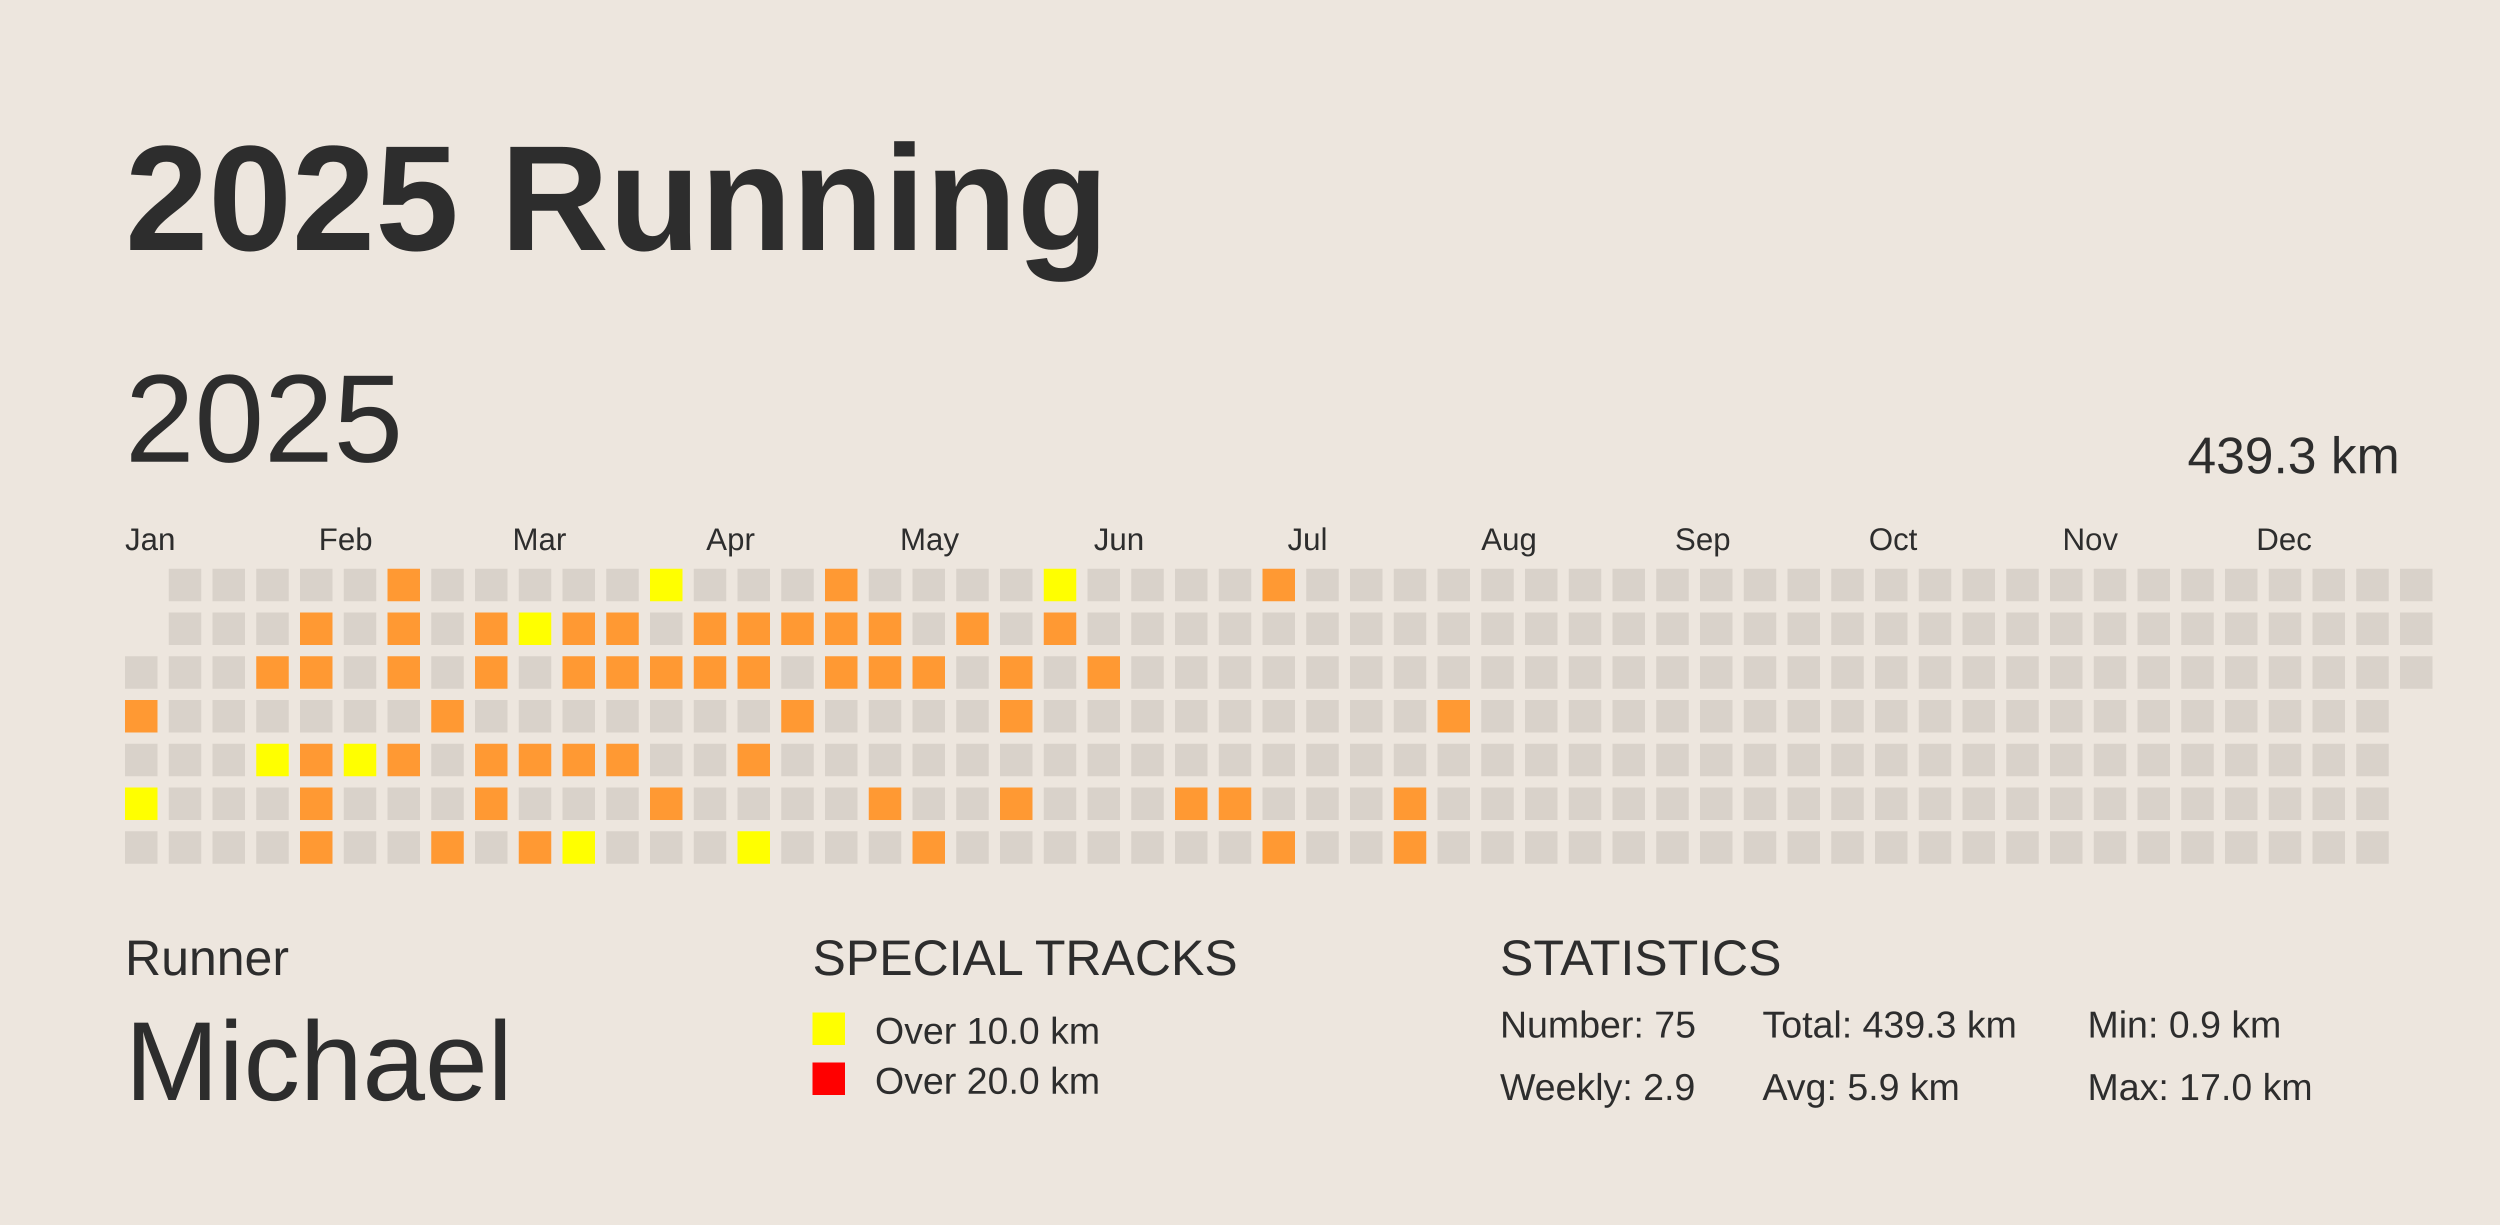
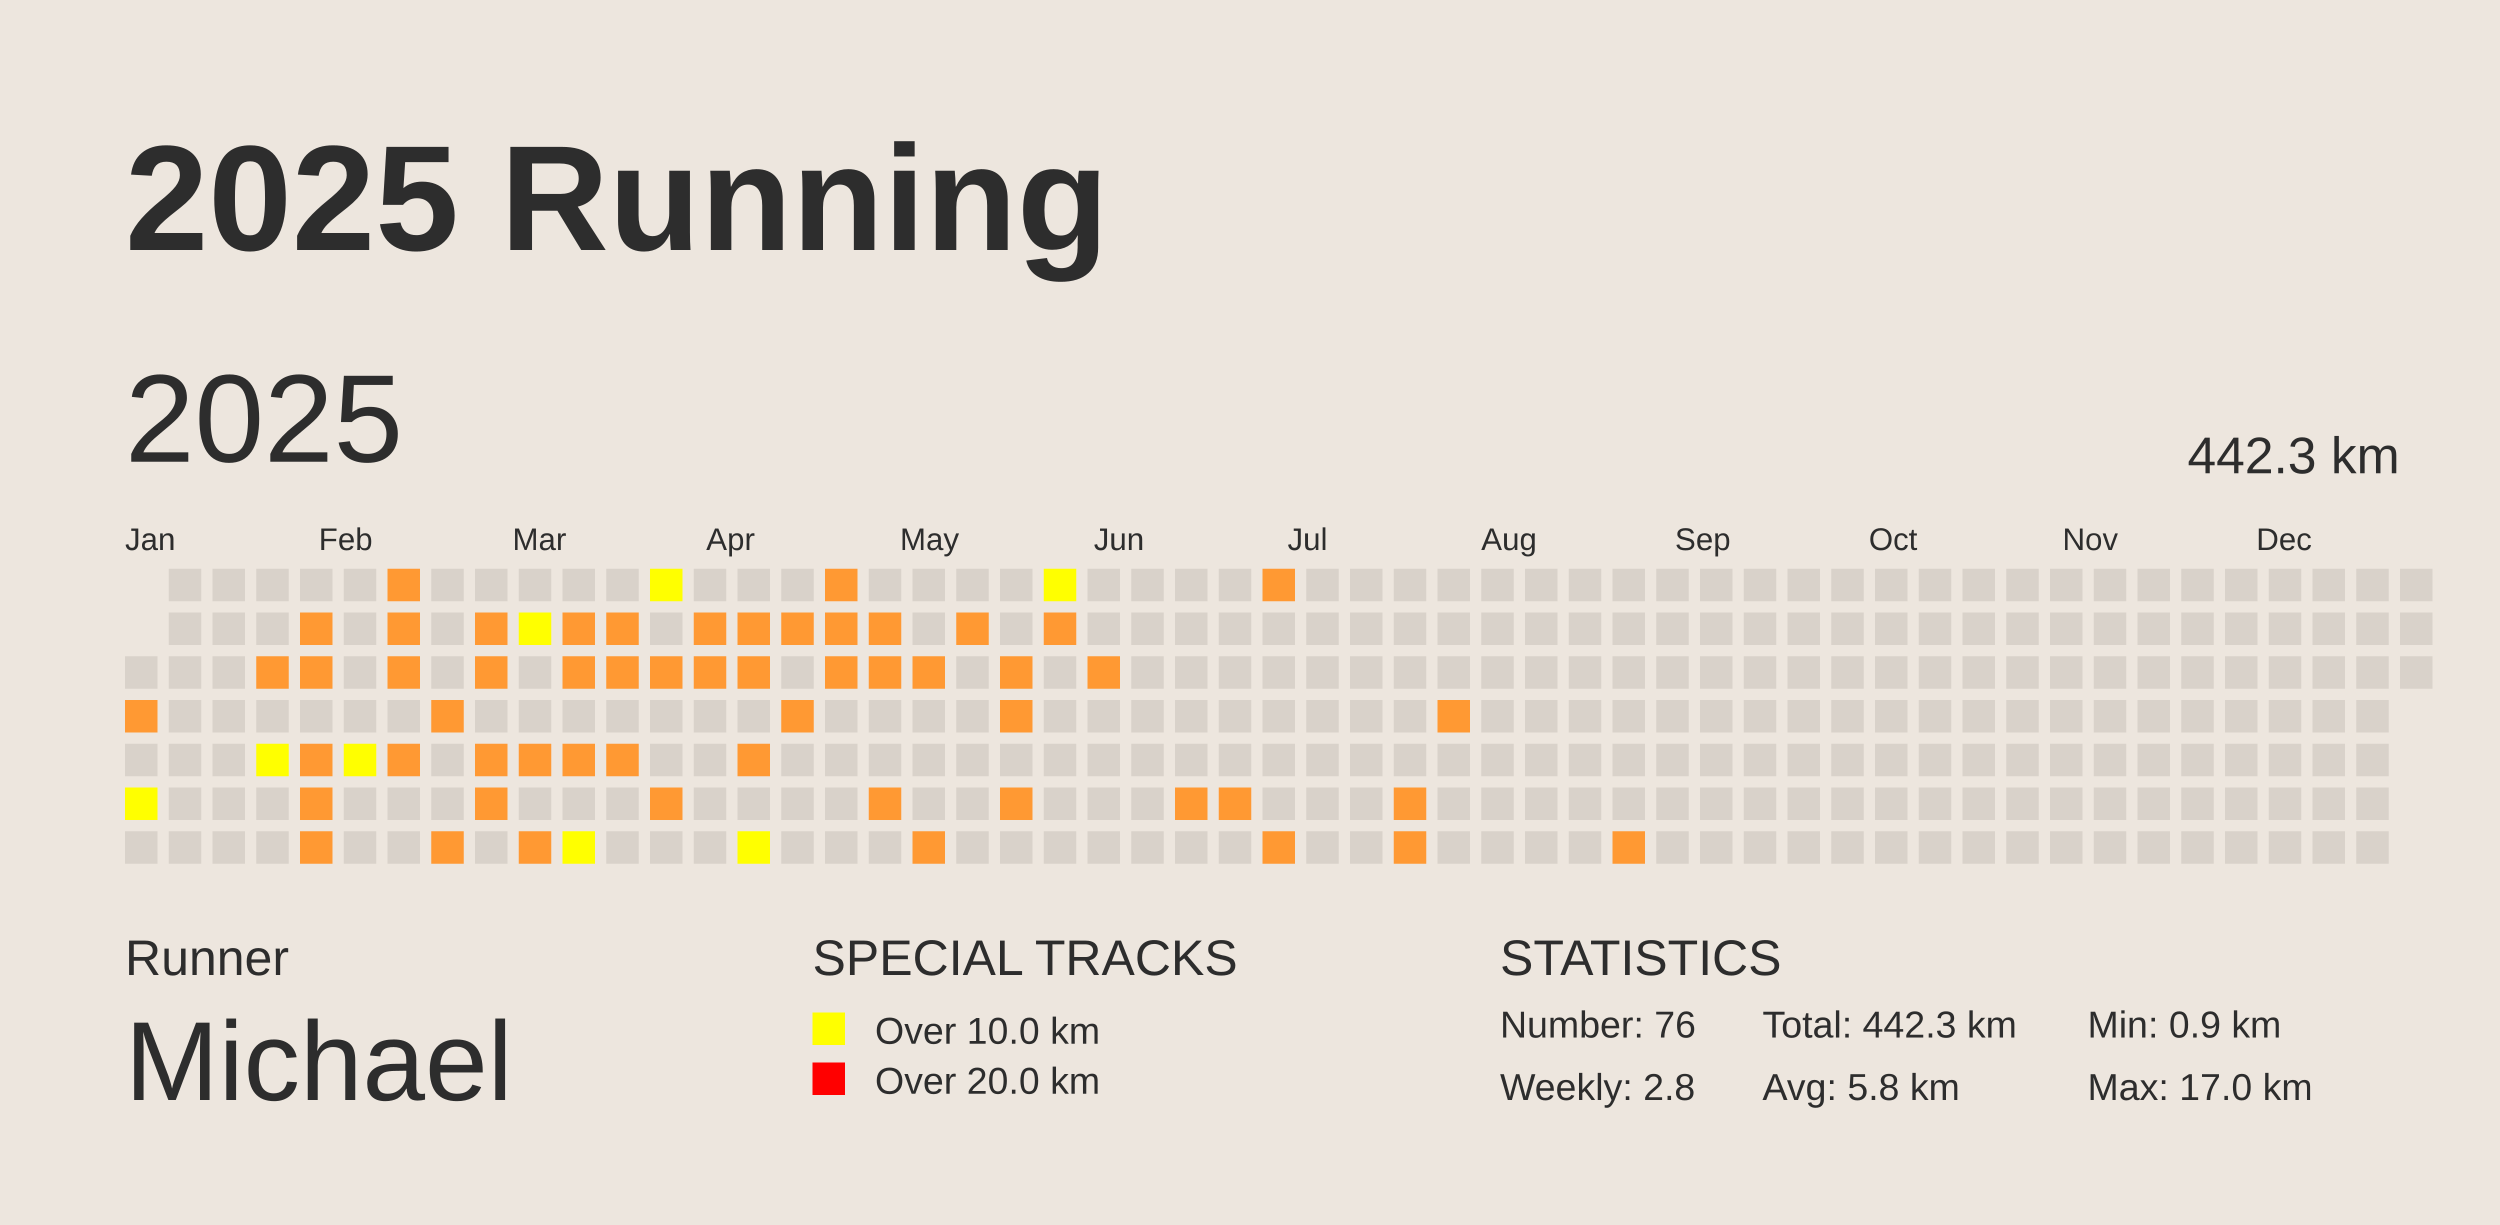
<svg xmlns="http://www.w3.org/2000/svg" baseProfile="full" height="98mm" version="1.1" viewBox="0,0,200,98" width="200mm">
  <defs />
  <rect fill="#EDE6DE" height="98" width="200" x="0" y="0" />
  <text fill="#2D2D2D" style="font-size:12px; font-family:Arial; font-weight:bold;" x="10" y="20">2025 Running</text>
  <text fill="#2D2D2D" style="font-size:4px; font-family:Arial" x="10" y="78">Runner</text>
  <text fill="#2D2D2D" style="font-size:9px; font-family:Arial" x="10" y="88">Michael</text>
  <text fill="#2D2D2D" style="font-size:4px; font-family:Arial" x="65" y="78">SPECIAL TRACKS</text>
  <rect fill="yellow" height="2.6" width="2.6" x="65" y="81" />
  <text fill="#2D2D2D" style="font-size:3px; font-family:Arial" x="70" y="83.5">Over 10.0 km</text>
  <rect fill="red" height="2.6" width="2.6" x="65" y="85" />
  <text fill="#2D2D2D" style="font-size:3px; font-family:Arial" x="70" y="87.5">Over 20.0 km</text>
  <text fill="#2D2D2D" style="font-size:4px; font-family:Arial" x="120" y="78">STATISTICS</text>
-   <text fill="#2D2D2D" style="font-size:3px; font-family:Arial" x="120" y="83">Number: 75</text>
-   <text fill="#2D2D2D" style="font-size:3px; font-family:Arial" x="120" y="88">Weekly: 2.9</text>
-   <text fill="#2D2D2D" style="font-size:3px; font-family:Arial" x="141" y="83">Total: 439.3 km</text>
-   <text fill="#2D2D2D" style="font-size:3px; font-family:Arial" x="141" y="88">Avg: 5.9 km</text>
+   <text fill="#2D2D2D" style="font-size:3px; font-family:Arial" x="120" y="83">Number: 76</text>
+   <text fill="#2D2D2D" style="font-size:3px; font-family:Arial" x="120" y="88">Weekly: 2.8</text>
+   <text fill="#2D2D2D" style="font-size:3px; font-family:Arial" x="141" y="83">Total: 442.3 km</text>
+   <text fill="#2D2D2D" style="font-size:3px; font-family:Arial" x="141" y="88">Avg: 5.8 km</text>
  <text fill="#2D2D2D" style="font-size:3px; font-family:Arial" x="167" y="83">Min: 0.9 km</text>
  <text fill="#2D2D2D" style="font-size:3px; font-family:Arial" x="167" y="88">Max: 17.0 km</text>
  <text dominant-baseline="hanging" fill="#2D2D2D" style="font-size:10.0px; font-family:Arial;" x="10" y="30">2025</text>
-   <text dominant-baseline="hanging" fill="#2D2D2D" style="font-size:4.125px; font-family:Arial;" x="175" y="35">439.3 km</text>
+   <text dominant-baseline="hanging" fill="#2D2D2D" style="font-size:4.125px; font-family:Arial;" x="175" y="35">442.3 km</text>
  <text fill="#2D2D2D" style="font-size:2.5px; font-family:Arial" x="10.0" y="44">Jan</text>
  <text fill="#2D2D2D" style="font-size:2.5px; font-family:Arial" x="25.5" y="44">Feb</text>
  <text fill="#2D2D2D" style="font-size:2.5px; font-family:Arial" x="41.0" y="44">Mar</text>
  <text fill="#2D2D2D" style="font-size:2.5px; font-family:Arial" x="56.5" y="44">Apr</text>
  <text fill="#2D2D2D" style="font-size:2.5px; font-family:Arial" x="72.0" y="44">May</text>
  <text fill="#2D2D2D" style="font-size:2.5px; font-family:Arial" x="87.5" y="44">Jun</text>
  <text fill="#2D2D2D" style="font-size:2.5px; font-family:Arial" x="103.0" y="44">Jul</text>
  <text fill="#2D2D2D" style="font-size:2.5px; font-family:Arial" x="118.5" y="44">Aug</text>
  <text fill="#2D2D2D" style="font-size:2.5px; font-family:Arial" x="134.0" y="44">Sep</text>
  <text fill="#2D2D2D" style="font-size:2.5px; font-family:Arial" x="149.5" y="44">Oct</text>
  <text fill="#2D2D2D" style="font-size:2.5px; font-family:Arial" x="165.0" y="44">Nov</text>
  <text fill="#2D2D2D" style="font-size:2.5px; font-family:Arial" x="180.5" y="44">Dec</text>
  <rect fill="#D9D2CA" height="2.6" width="2.6" x="10.0" y="52.5" />
  <rect fill="#FF9933" height="2.6" width="2.6" x="10.0" y="56.0" />
  <rect fill="#D9D2CA" height="2.6" width="2.6" x="10.0" y="59.5" />
  <rect fill="yellow" height="2.6" width="2.6" x="10.0" y="63.0" />
  <rect fill="#D9D2CA" height="2.6" width="2.6" x="10.0" y="66.5" />
  <rect fill="#D9D2CA" height="2.6" width="2.6" x="13.5" y="45.5" />
  <rect fill="#D9D2CA" height="2.6" width="2.6" x="13.5" y="49.0" />
  <rect fill="#D9D2CA" height="2.6" width="2.6" x="13.5" y="52.5" />
  <rect fill="#D9D2CA" height="2.6" width="2.6" x="13.5" y="56.0" />
  <rect fill="#D9D2CA" height="2.6" width="2.6" x="13.5" y="59.5" />
  <rect fill="#D9D2CA" height="2.6" width="2.6" x="13.5" y="63.0" />
  <rect fill="#D9D2CA" height="2.6" width="2.6" x="13.5" y="66.5" />
  <rect fill="#D9D2CA" height="2.6" width="2.6" x="17.0" y="45.5" />
  <rect fill="#D9D2CA" height="2.6" width="2.6" x="17.0" y="49.0" />
  <rect fill="#D9D2CA" height="2.6" width="2.6" x="17.0" y="52.5" />
  <rect fill="#D9D2CA" height="2.6" width="2.6" x="17.0" y="56.0" />
  <rect fill="#D9D2CA" height="2.6" width="2.6" x="17.0" y="59.5" />
  <rect fill="#D9D2CA" height="2.6" width="2.6" x="17.0" y="63.0" />
  <rect fill="#D9D2CA" height="2.6" width="2.6" x="17.0" y="66.5" />
  <rect fill="#D9D2CA" height="2.6" width="2.6" x="20.5" y="45.5" />
  <rect fill="#D9D2CA" height="2.6" width="2.6" x="20.5" y="49.0" />
  <rect fill="#FF9933" height="2.6" width="2.6" x="20.5" y="52.5" />
  <rect fill="#D9D2CA" height="2.6" width="2.6" x="20.5" y="56.0" />
  <rect fill="yellow" height="2.6" width="2.6" x="20.5" y="59.5" />
  <rect fill="#D9D2CA" height="2.6" width="2.6" x="20.5" y="63.0" />
  <rect fill="#D9D2CA" height="2.6" width="2.6" x="20.5" y="66.5" />
  <rect fill="#D9D2CA" height="2.6" width="2.6" x="24.0" y="45.5" />
  <rect fill="#FF9933" height="2.6" width="2.6" x="24.0" y="49.0" />
  <rect fill="#FF9933" height="2.6" width="2.6" x="24.0" y="52.5" />
  <rect fill="#D9D2CA" height="2.6" width="2.6" x="24.0" y="56.0" />
  <rect fill="#FF9933" height="2.6" width="2.6" x="24.0" y="59.5" />
  <rect fill="#FF9933" height="2.6" width="2.6" x="24.0" y="63.0" />
  <rect fill="#FF9933" height="2.6" width="2.6" x="24.0" y="66.5" />
  <rect fill="#D9D2CA" height="2.6" width="2.6" x="27.5" y="45.5" />
  <rect fill="#D9D2CA" height="2.6" width="2.6" x="27.5" y="49.0" />
  <rect fill="#D9D2CA" height="2.6" width="2.6" x="27.5" y="52.5" />
  <rect fill="#D9D2CA" height="2.6" width="2.6" x="27.5" y="56.0" />
  <rect fill="yellow" height="2.6" width="2.6" x="27.5" y="59.5" />
  <rect fill="#D9D2CA" height="2.6" width="2.6" x="27.5" y="63.0" />
  <rect fill="#D9D2CA" height="2.6" width="2.6" x="27.5" y="66.5" />
  <rect fill="#FF9933" height="2.6" width="2.6" x="31.0" y="45.5" />
  <rect fill="#FF9933" height="2.6" width="2.6" x="31.0" y="49.0" />
  <rect fill="#FF9933" height="2.6" width="2.6" x="31.0" y="52.5" />
  <rect fill="#D9D2CA" height="2.6" width="2.6" x="31.0" y="56.0" />
  <rect fill="#FF9933" height="2.6" width="2.6" x="31.0" y="59.5" />
  <rect fill="#D9D2CA" height="2.6" width="2.6" x="31.0" y="63.0" />
  <rect fill="#D9D2CA" height="2.6" width="2.6" x="31.0" y="66.5" />
  <rect fill="#D9D2CA" height="2.6" width="2.6" x="34.5" y="45.5" />
  <rect fill="#D9D2CA" height="2.6" width="2.6" x="34.5" y="49.0" />
  <rect fill="#D9D2CA" height="2.6" width="2.6" x="34.5" y="52.5" />
  <rect fill="#FF9933" height="2.6" width="2.6" x="34.5" y="56.0" />
  <rect fill="#D9D2CA" height="2.6" width="2.6" x="34.5" y="59.5" />
  <rect fill="#D9D2CA" height="2.6" width="2.6" x="34.5" y="63.0" />
  <rect fill="#FF9933" height="2.6" width="2.6" x="34.5" y="66.5" />
  <rect fill="#D9D2CA" height="2.6" width="2.6" x="38.0" y="45.5" />
  <rect fill="#FF9933" height="2.6" width="2.6" x="38.0" y="49.0" />
  <rect fill="#FF9933" height="2.6" width="2.6" x="38.0" y="52.5" />
  <rect fill="#D9D2CA" height="2.6" width="2.6" x="38.0" y="56.0" />
  <rect fill="#FF9933" height="2.6" width="2.6" x="38.0" y="59.5" />
  <rect fill="#FF9933" height="2.6" width="2.6" x="38.0" y="63.0" />
  <rect fill="#D9D2CA" height="2.6" width="2.6" x="38.0" y="66.5" />
  <rect fill="#D9D2CA" height="2.6" width="2.6" x="41.5" y="45.5" />
  <rect fill="yellow" height="2.6" width="2.6" x="41.5" y="49.0" />
  <rect fill="#D9D2CA" height="2.6" width="2.6" x="41.5" y="52.5" />
  <rect fill="#D9D2CA" height="2.6" width="2.6" x="41.5" y="56.0" />
  <rect fill="#FF9933" height="2.6" width="2.6" x="41.5" y="59.5" />
  <rect fill="#D9D2CA" height="2.6" width="2.6" x="41.5" y="63.0" />
  <rect fill="#FF9933" height="2.6" width="2.6" x="41.5" y="66.5" />
  <rect fill="#D9D2CA" height="2.6" width="2.6" x="45.0" y="45.5" />
  <rect fill="#FF9933" height="2.6" width="2.6" x="45.0" y="49.0" />
  <rect fill="#FF9933" height="2.6" width="2.6" x="45.0" y="52.5" />
  <rect fill="#D9D2CA" height="2.6" width="2.6" x="45.0" y="56.0" />
  <rect fill="#FF9933" height="2.6" width="2.6" x="45.0" y="59.5" />
  <rect fill="#D9D2CA" height="2.6" width="2.6" x="45.0" y="63.0" />
  <rect fill="yellow" height="2.6" width="2.6" x="45.0" y="66.5" />
  <rect fill="#D9D2CA" height="2.6" width="2.6" x="48.5" y="45.5" />
  <rect fill="#FF9933" height="2.6" width="2.6" x="48.5" y="49.0" />
  <rect fill="#FF9933" height="2.6" width="2.6" x="48.5" y="52.5" />
  <rect fill="#D9D2CA" height="2.6" width="2.6" x="48.5" y="56.0" />
  <rect fill="#FF9933" height="2.6" width="2.6" x="48.5" y="59.5" />
  <rect fill="#D9D2CA" height="2.6" width="2.6" x="48.5" y="63.0" />
  <rect fill="#D9D2CA" height="2.6" width="2.6" x="48.5" y="66.5" />
  <rect fill="yellow" height="2.6" width="2.6" x="52.0" y="45.5" />
  <rect fill="#D9D2CA" height="2.6" width="2.6" x="52.0" y="49.0" />
  <rect fill="#FF9933" height="2.6" width="2.6" x="52.0" y="52.5" />
  <rect fill="#D9D2CA" height="2.6" width="2.6" x="52.0" y="56.0" />
  <rect fill="#D9D2CA" height="2.6" width="2.6" x="52.0" y="59.5" />
  <rect fill="#FF9933" height="2.6" width="2.6" x="52.0" y="63.0" />
  <rect fill="#D9D2CA" height="2.6" width="2.6" x="52.0" y="66.5" />
  <rect fill="#D9D2CA" height="2.6" width="2.6" x="55.5" y="45.5" />
  <rect fill="#FF9933" height="2.6" width="2.6" x="55.5" y="49.0" />
  <rect fill="#FF9933" height="2.6" width="2.6" x="55.5" y="52.5" />
  <rect fill="#D9D2CA" height="2.6" width="2.6" x="55.5" y="56.0" />
  <rect fill="#D9D2CA" height="2.6" width="2.6" x="55.5" y="59.5" />
  <rect fill="#D9D2CA" height="2.6" width="2.6" x="55.5" y="63.0" />
  <rect fill="#D9D2CA" height="2.6" width="2.6" x="55.5" y="66.5" />
  <rect fill="#D9D2CA" height="2.6" width="2.6" x="59.0" y="45.5" />
  <rect fill="#FF9933" height="2.6" width="2.6" x="59.0" y="49.0" />
  <rect fill="#FF9933" height="2.6" width="2.6" x="59.0" y="52.5" />
  <rect fill="#D9D2CA" height="2.6" width="2.6" x="59.0" y="56.0" />
  <rect fill="#FF9933" height="2.6" width="2.6" x="59.0" y="59.5" />
  <rect fill="#D9D2CA" height="2.6" width="2.6" x="59.0" y="63.0" />
  <rect fill="yellow" height="2.6" width="2.6" x="59.0" y="66.5" />
  <rect fill="#D9D2CA" height="2.6" width="2.6" x="62.5" y="45.5" />
  <rect fill="#FF9933" height="2.6" width="2.6" x="62.5" y="49.0" />
  <rect fill="#D9D2CA" height="2.6" width="2.6" x="62.5" y="52.5" />
  <rect fill="#FF9933" height="2.6" width="2.6" x="62.5" y="56.0" />
  <rect fill="#D9D2CA" height="2.6" width="2.6" x="62.5" y="59.5" />
  <rect fill="#D9D2CA" height="2.6" width="2.6" x="62.5" y="63.0" />
  <rect fill="#D9D2CA" height="2.6" width="2.6" x="62.5" y="66.5" />
  <rect fill="#FF9933" height="2.6" width="2.6" x="66.0" y="45.5" />
  <rect fill="#FF9933" height="2.6" width="2.6" x="66.0" y="49.0" />
  <rect fill="#FF9933" height="2.6" width="2.6" x="66.0" y="52.5" />
  <rect fill="#D9D2CA" height="2.6" width="2.6" x="66.0" y="56.0" />
  <rect fill="#D9D2CA" height="2.6" width="2.6" x="66.0" y="59.5" />
  <rect fill="#D9D2CA" height="2.6" width="2.6" x="66.0" y="63.0" />
  <rect fill="#D9D2CA" height="2.6" width="2.6" x="66.0" y="66.5" />
  <rect fill="#D9D2CA" height="2.6" width="2.6" x="69.5" y="45.5" />
  <rect fill="#FF9933" height="2.6" width="2.6" x="69.5" y="49.0" />
  <rect fill="#FF9933" height="2.6" width="2.6" x="69.5" y="52.5" />
  <rect fill="#D9D2CA" height="2.6" width="2.6" x="69.5" y="56.0" />
  <rect fill="#D9D2CA" height="2.6" width="2.6" x="69.5" y="59.5" />
  <rect fill="#FF9933" height="2.6" width="2.6" x="69.5" y="63.0" />
  <rect fill="#D9D2CA" height="2.6" width="2.6" x="69.5" y="66.5" />
  <rect fill="#D9D2CA" height="2.6" width="2.6" x="73.0" y="45.5" />
  <rect fill="#D9D2CA" height="2.6" width="2.6" x="73.0" y="49.0" />
  <rect fill="#FF9933" height="2.6" width="2.6" x="73.0" y="52.5" />
  <rect fill="#D9D2CA" height="2.6" width="2.6" x="73.0" y="56.0" />
  <rect fill="#D9D2CA" height="2.6" width="2.6" x="73.0" y="59.5" />
  <rect fill="#D9D2CA" height="2.6" width="2.6" x="73.0" y="63.0" />
  <rect fill="#FF9933" height="2.6" width="2.6" x="73.0" y="66.5" />
  <rect fill="#D9D2CA" height="2.6" width="2.6" x="76.5" y="45.5" />
  <rect fill="#FF9933" height="2.6" width="2.6" x="76.5" y="49.0" />
  <rect fill="#D9D2CA" height="2.6" width="2.6" x="76.5" y="52.5" />
  <rect fill="#D9D2CA" height="2.6" width="2.6" x="76.5" y="56.0" />
  <rect fill="#D9D2CA" height="2.6" width="2.6" x="76.5" y="59.5" />
  <rect fill="#D9D2CA" height="2.6" width="2.6" x="76.5" y="63.0" />
  <rect fill="#D9D2CA" height="2.6" width="2.6" x="76.5" y="66.5" />
  <rect fill="#D9D2CA" height="2.6" width="2.6" x="80.0" y="45.5" />
  <rect fill="#D9D2CA" height="2.6" width="2.6" x="80.0" y="49.0" />
  <rect fill="#FF9933" height="2.6" width="2.6" x="80.0" y="52.5" />
  <rect fill="#FF9933" height="2.6" width="2.6" x="80.0" y="56.0" />
  <rect fill="#D9D2CA" height="2.6" width="2.6" x="80.0" y="59.5" />
  <rect fill="#FF9933" height="2.6" width="2.6" x="80.0" y="63.0" />
  <rect fill="#D9D2CA" height="2.6" width="2.6" x="80.0" y="66.5" />
  <rect fill="yellow" height="2.6" width="2.6" x="83.5" y="45.5" />
  <rect fill="#FF9933" height="2.6" width="2.6" x="83.5" y="49.0" />
  <rect fill="#D9D2CA" height="2.6" width="2.6" x="83.5" y="52.5" />
  <rect fill="#D9D2CA" height="2.6" width="2.6" x="83.5" y="56.0" />
  <rect fill="#D9D2CA" height="2.6" width="2.6" x="83.5" y="59.5" />
  <rect fill="#D9D2CA" height="2.6" width="2.6" x="83.5" y="63.0" />
  <rect fill="#D9D2CA" height="2.6" width="2.6" x="83.5" y="66.5" />
  <rect fill="#D9D2CA" height="2.6" width="2.6" x="87.0" y="45.5" />
  <rect fill="#D9D2CA" height="2.6" width="2.6" x="87.0" y="49.0" />
  <rect fill="#FF9933" height="2.6" width="2.6" x="87.0" y="52.5" />
  <rect fill="#D9D2CA" height="2.6" width="2.6" x="87.0" y="56.0" />
  <rect fill="#D9D2CA" height="2.6" width="2.6" x="87.0" y="59.5" />
  <rect fill="#D9D2CA" height="2.6" width="2.6" x="87.0" y="63.0" />
  <rect fill="#D9D2CA" height="2.6" width="2.6" x="87.0" y="66.5" />
  <rect fill="#D9D2CA" height="2.6" width="2.6" x="90.5" y="45.5" />
  <rect fill="#D9D2CA" height="2.6" width="2.6" x="90.5" y="49.0" />
  <rect fill="#D9D2CA" height="2.6" width="2.6" x="90.5" y="52.5" />
  <rect fill="#D9D2CA" height="2.6" width="2.6" x="90.5" y="56.0" />
  <rect fill="#D9D2CA" height="2.6" width="2.6" x="90.5" y="59.5" />
  <rect fill="#D9D2CA" height="2.6" width="2.6" x="90.5" y="63.0" />
  <rect fill="#D9D2CA" height="2.6" width="2.6" x="90.5" y="66.5" />
  <rect fill="#D9D2CA" height="2.6" width="2.6" x="94.0" y="45.5" />
  <rect fill="#D9D2CA" height="2.6" width="2.6" x="94.0" y="49.0" />
  <rect fill="#D9D2CA" height="2.6" width="2.6" x="94.0" y="52.5" />
  <rect fill="#D9D2CA" height="2.6" width="2.6" x="94.0" y="56.0" />
  <rect fill="#D9D2CA" height="2.6" width="2.6" x="94.0" y="59.5" />
  <rect fill="#FF9933" height="2.6" width="2.6" x="94.0" y="63.0" />
  <rect fill="#D9D2CA" height="2.6" width="2.6" x="94.0" y="66.5" />
  <rect fill="#D9D2CA" height="2.6" width="2.6" x="97.5" y="45.5" />
  <rect fill="#D9D2CA" height="2.6" width="2.6" x="97.5" y="49.0" />
  <rect fill="#D9D2CA" height="2.6" width="2.6" x="97.5" y="52.5" />
  <rect fill="#D9D2CA" height="2.6" width="2.6" x="97.5" y="56.0" />
  <rect fill="#D9D2CA" height="2.6" width="2.6" x="97.5" y="59.5" />
  <rect fill="#FF9933" height="2.6" width="2.6" x="97.5" y="63.0" />
  <rect fill="#D9D2CA" height="2.6" width="2.6" x="97.5" y="66.5" />
  <rect fill="#FF9933" height="2.6" width="2.6" x="101.0" y="45.5" />
  <rect fill="#D9D2CA" height="2.6" width="2.6" x="101.0" y="49.0" />
  <rect fill="#D9D2CA" height="2.6" width="2.6" x="101.0" y="52.5" />
  <rect fill="#D9D2CA" height="2.6" width="2.6" x="101.0" y="56.0" />
  <rect fill="#D9D2CA" height="2.6" width="2.6" x="101.0" y="59.5" />
  <rect fill="#D9D2CA" height="2.6" width="2.6" x="101.0" y="63.0" />
  <rect fill="#FF9933" height="2.6" width="2.6" x="101.0" y="66.5" />
  <rect fill="#D9D2CA" height="2.6" width="2.6" x="104.5" y="45.5" />
  <rect fill="#D9D2CA" height="2.6" width="2.6" x="104.5" y="49.0" />
  <rect fill="#D9D2CA" height="2.6" width="2.6" x="104.5" y="52.5" />
  <rect fill="#D9D2CA" height="2.6" width="2.6" x="104.5" y="56.0" />
  <rect fill="#D9D2CA" height="2.6" width="2.6" x="104.5" y="59.5" />
  <rect fill="#D9D2CA" height="2.6" width="2.6" x="104.5" y="63.0" />
  <rect fill="#D9D2CA" height="2.6" width="2.6" x="104.5" y="66.5" />
  <rect fill="#D9D2CA" height="2.6" width="2.6" x="108.0" y="45.5" />
  <rect fill="#D9D2CA" height="2.6" width="2.6" x="108.0" y="49.0" />
  <rect fill="#D9D2CA" height="2.6" width="2.6" x="108.0" y="52.5" />
  <rect fill="#D9D2CA" height="2.6" width="2.6" x="108.0" y="56.0" />
  <rect fill="#D9D2CA" height="2.6" width="2.6" x="108.0" y="59.5" />
  <rect fill="#D9D2CA" height="2.6" width="2.6" x="108.0" y="63.0" />
  <rect fill="#D9D2CA" height="2.6" width="2.6" x="108.0" y="66.5" />
  <rect fill="#D9D2CA" height="2.6" width="2.6" x="111.5" y="45.5" />
  <rect fill="#D9D2CA" height="2.6" width="2.6" x="111.5" y="49.0" />
  <rect fill="#D9D2CA" height="2.6" width="2.6" x="111.5" y="52.5" />
  <rect fill="#D9D2CA" height="2.6" width="2.6" x="111.5" y="56.0" />
  <rect fill="#D9D2CA" height="2.6" width="2.6" x="111.5" y="59.5" />
  <rect fill="#FF9933" height="2.6" width="2.6" x="111.5" y="63.0" />
  <rect fill="#FF9933" height="2.6" width="2.6" x="111.5" y="66.5" />
  <rect fill="#D9D2CA" height="2.6" width="2.6" x="115.0" y="45.5" />
  <rect fill="#D9D2CA" height="2.6" width="2.6" x="115.0" y="49.0" />
  <rect fill="#D9D2CA" height="2.6" width="2.6" x="115.0" y="52.5" />
  <rect fill="#FF9933" height="2.6" width="2.6" x="115.0" y="56.0" />
  <rect fill="#D9D2CA" height="2.6" width="2.6" x="115.0" y="59.5" />
  <rect fill="#D9D2CA" height="2.6" width="2.6" x="115.0" y="63.0" />
  <rect fill="#D9D2CA" height="2.6" width="2.6" x="115.0" y="66.5" />
  <rect fill="#D9D2CA" height="2.6" width="2.6" x="118.5" y="45.5" />
  <rect fill="#D9D2CA" height="2.6" width="2.6" x="118.5" y="49.0" />
  <rect fill="#D9D2CA" height="2.6" width="2.6" x="118.5" y="52.5" />
  <rect fill="#D9D2CA" height="2.6" width="2.6" x="118.5" y="56.0" />
  <rect fill="#D9D2CA" height="2.6" width="2.6" x="118.5" y="59.5" />
  <rect fill="#D9D2CA" height="2.6" width="2.6" x="118.5" y="63.0" />
  <rect fill="#D9D2CA" height="2.6" width="2.6" x="118.5" y="66.5" />
  <rect fill="#D9D2CA" height="2.6" width="2.6" x="122.0" y="45.5" />
  <rect fill="#D9D2CA" height="2.6" width="2.6" x="122.0" y="49.0" />
  <rect fill="#D9D2CA" height="2.6" width="2.6" x="122.0" y="52.5" />
  <rect fill="#D9D2CA" height="2.6" width="2.6" x="122.0" y="56.0" />
  <rect fill="#D9D2CA" height="2.6" width="2.6" x="122.0" y="59.5" />
  <rect fill="#D9D2CA" height="2.6" width="2.6" x="122.0" y="63.0" />
  <rect fill="#D9D2CA" height="2.6" width="2.6" x="122.0" y="66.5" />
  <rect fill="#D9D2CA" height="2.6" width="2.6" x="125.5" y="45.5" />
  <rect fill="#D9D2CA" height="2.6" width="2.6" x="125.5" y="49.0" />
  <rect fill="#D9D2CA" height="2.6" width="2.6" x="125.5" y="52.5" />
  <rect fill="#D9D2CA" height="2.6" width="2.6" x="125.5" y="56.0" />
  <rect fill="#D9D2CA" height="2.6" width="2.6" x="125.5" y="59.5" />
  <rect fill="#D9D2CA" height="2.6" width="2.6" x="125.5" y="63.0" />
  <rect fill="#D9D2CA" height="2.6" width="2.6" x="125.5" y="66.5" />
  <rect fill="#D9D2CA" height="2.6" width="2.6" x="129.0" y="45.5" />
  <rect fill="#D9D2CA" height="2.6" width="2.6" x="129.0" y="49.0" />
  <rect fill="#D9D2CA" height="2.6" width="2.6" x="129.0" y="52.5" />
  <rect fill="#D9D2CA" height="2.6" width="2.6" x="129.0" y="56.0" />
  <rect fill="#D9D2CA" height="2.6" width="2.6" x="129.0" y="59.5" />
  <rect fill="#D9D2CA" height="2.6" width="2.6" x="129.0" y="63.0" />
-   <rect fill="#D9D2CA" height="2.6" width="2.6" x="129.0" y="66.5" />
+   <rect fill="#FF9933" height="2.6" width="2.6" x="129.0" y="66.5" />
  <rect fill="#D9D2CA" height="2.6" width="2.6" x="132.5" y="45.5" />
  <rect fill="#D9D2CA" height="2.6" width="2.6" x="132.5" y="49.0" />
  <rect fill="#D9D2CA" height="2.6" width="2.6" x="132.5" y="52.5" />
  <rect fill="#D9D2CA" height="2.6" width="2.6" x="132.5" y="56.0" />
  <rect fill="#D9D2CA" height="2.6" width="2.6" x="132.5" y="59.5" />
  <rect fill="#D9D2CA" height="2.6" width="2.6" x="132.5" y="63.0" />
  <rect fill="#D9D2CA" height="2.6" width="2.6" x="132.5" y="66.5" />
  <rect fill="#D9D2CA" height="2.6" width="2.6" x="136.0" y="45.5" />
  <rect fill="#D9D2CA" height="2.6" width="2.6" x="136.0" y="49.0" />
  <rect fill="#D9D2CA" height="2.6" width="2.6" x="136.0" y="52.5" />
  <rect fill="#D9D2CA" height="2.6" width="2.6" x="136.0" y="56.0" />
  <rect fill="#D9D2CA" height="2.6" width="2.6" x="136.0" y="59.5" />
  <rect fill="#D9D2CA" height="2.6" width="2.6" x="136.0" y="63.0" />
  <rect fill="#D9D2CA" height="2.6" width="2.6" x="136.0" y="66.5" />
  <rect fill="#D9D2CA" height="2.6" width="2.6" x="139.5" y="45.5" />
  <rect fill="#D9D2CA" height="2.6" width="2.6" x="139.5" y="49.0" />
  <rect fill="#D9D2CA" height="2.6" width="2.6" x="139.5" y="52.5" />
  <rect fill="#D9D2CA" height="2.6" width="2.6" x="139.5" y="56.0" />
  <rect fill="#D9D2CA" height="2.6" width="2.6" x="139.5" y="59.5" />
  <rect fill="#D9D2CA" height="2.6" width="2.6" x="139.5" y="63.0" />
  <rect fill="#D9D2CA" height="2.6" width="2.6" x="139.5" y="66.5" />
  <rect fill="#D9D2CA" height="2.6" width="2.6" x="143.0" y="45.5" />
  <rect fill="#D9D2CA" height="2.6" width="2.6" x="143.0" y="49.0" />
  <rect fill="#D9D2CA" height="2.6" width="2.6" x="143.0" y="52.5" />
  <rect fill="#D9D2CA" height="2.6" width="2.6" x="143.0" y="56.0" />
  <rect fill="#D9D2CA" height="2.6" width="2.6" x="143.0" y="59.5" />
  <rect fill="#D9D2CA" height="2.6" width="2.6" x="143.0" y="63.0" />
  <rect fill="#D9D2CA" height="2.6" width="2.6" x="143.0" y="66.5" />
  <rect fill="#D9D2CA" height="2.6" width="2.6" x="146.5" y="45.5" />
  <rect fill="#D9D2CA" height="2.6" width="2.6" x="146.5" y="49.0" />
  <rect fill="#D9D2CA" height="2.6" width="2.6" x="146.5" y="52.5" />
  <rect fill="#D9D2CA" height="2.6" width="2.6" x="146.5" y="56.0" />
  <rect fill="#D9D2CA" height="2.6" width="2.6" x="146.5" y="59.5" />
  <rect fill="#D9D2CA" height="2.6" width="2.6" x="146.5" y="63.0" />
  <rect fill="#D9D2CA" height="2.6" width="2.6" x="146.5" y="66.5" />
  <rect fill="#D9D2CA" height="2.6" width="2.6" x="150.0" y="45.5" />
  <rect fill="#D9D2CA" height="2.6" width="2.6" x="150.0" y="49.0" />
  <rect fill="#D9D2CA" height="2.6" width="2.6" x="150.0" y="52.5" />
  <rect fill="#D9D2CA" height="2.6" width="2.6" x="150.0" y="56.0" />
  <rect fill="#D9D2CA" height="2.6" width="2.6" x="150.0" y="59.5" />
  <rect fill="#D9D2CA" height="2.6" width="2.6" x="150.0" y="63.0" />
  <rect fill="#D9D2CA" height="2.6" width="2.6" x="150.0" y="66.5" />
  <rect fill="#D9D2CA" height="2.6" width="2.6" x="153.5" y="45.5" />
  <rect fill="#D9D2CA" height="2.6" width="2.6" x="153.5" y="49.0" />
  <rect fill="#D9D2CA" height="2.6" width="2.6" x="153.5" y="52.5" />
  <rect fill="#D9D2CA" height="2.6" width="2.6" x="153.5" y="56.0" />
  <rect fill="#D9D2CA" height="2.6" width="2.6" x="153.5" y="59.5" />
  <rect fill="#D9D2CA" height="2.6" width="2.6" x="153.5" y="63.0" />
  <rect fill="#D9D2CA" height="2.6" width="2.6" x="153.5" y="66.5" />
  <rect fill="#D9D2CA" height="2.6" width="2.6" x="157.0" y="45.5" />
  <rect fill="#D9D2CA" height="2.6" width="2.6" x="157.0" y="49.0" />
  <rect fill="#D9D2CA" height="2.6" width="2.6" x="157.0" y="52.5" />
  <rect fill="#D9D2CA" height="2.6" width="2.6" x="157.0" y="56.0" />
  <rect fill="#D9D2CA" height="2.6" width="2.6" x="157.0" y="59.5" />
  <rect fill="#D9D2CA" height="2.6" width="2.6" x="157.0" y="63.0" />
  <rect fill="#D9D2CA" height="2.6" width="2.6" x="157.0" y="66.5" />
  <rect fill="#D9D2CA" height="2.6" width="2.6" x="160.5" y="45.5" />
  <rect fill="#D9D2CA" height="2.6" width="2.6" x="160.5" y="49.0" />
  <rect fill="#D9D2CA" height="2.6" width="2.6" x="160.5" y="52.5" />
  <rect fill="#D9D2CA" height="2.6" width="2.6" x="160.5" y="56.0" />
  <rect fill="#D9D2CA" height="2.6" width="2.6" x="160.5" y="59.5" />
  <rect fill="#D9D2CA" height="2.6" width="2.6" x="160.5" y="63.0" />
  <rect fill="#D9D2CA" height="2.6" width="2.6" x="160.5" y="66.5" />
  <rect fill="#D9D2CA" height="2.6" width="2.6" x="164.0" y="45.5" />
  <rect fill="#D9D2CA" height="2.6" width="2.6" x="164.0" y="49.0" />
  <rect fill="#D9D2CA" height="2.6" width="2.6" x="164.0" y="52.5" />
  <rect fill="#D9D2CA" height="2.6" width="2.6" x="164.0" y="56.0" />
  <rect fill="#D9D2CA" height="2.6" width="2.6" x="164.0" y="59.5" />
  <rect fill="#D9D2CA" height="2.6" width="2.6" x="164.0" y="63.0" />
  <rect fill="#D9D2CA" height="2.6" width="2.6" x="164.0" y="66.5" />
  <rect fill="#D9D2CA" height="2.6" width="2.6" x="167.5" y="45.5" />
  <rect fill="#D9D2CA" height="2.6" width="2.6" x="167.5" y="49.0" />
  <rect fill="#D9D2CA" height="2.6" width="2.6" x="167.5" y="52.5" />
  <rect fill="#D9D2CA" height="2.6" width="2.6" x="167.5" y="56.0" />
  <rect fill="#D9D2CA" height="2.6" width="2.6" x="167.5" y="59.5" />
  <rect fill="#D9D2CA" height="2.6" width="2.6" x="167.5" y="63.0" />
  <rect fill="#D9D2CA" height="2.6" width="2.6" x="167.5" y="66.5" />
  <rect fill="#D9D2CA" height="2.6" width="2.6" x="171.0" y="45.5" />
  <rect fill="#D9D2CA" height="2.6" width="2.6" x="171.0" y="49.0" />
  <rect fill="#D9D2CA" height="2.6" width="2.6" x="171.0" y="52.5" />
  <rect fill="#D9D2CA" height="2.6" width="2.6" x="171.0" y="56.0" />
  <rect fill="#D9D2CA" height="2.6" width="2.6" x="171.0" y="59.5" />
  <rect fill="#D9D2CA" height="2.6" width="2.6" x="171.0" y="63.0" />
  <rect fill="#D9D2CA" height="2.6" width="2.6" x="171.0" y="66.5" />
  <rect fill="#D9D2CA" height="2.6" width="2.6" x="174.5" y="45.5" />
  <rect fill="#D9D2CA" height="2.6" width="2.6" x="174.5" y="49.0" />
  <rect fill="#D9D2CA" height="2.6" width="2.6" x="174.5" y="52.5" />
  <rect fill="#D9D2CA" height="2.6" width="2.6" x="174.5" y="56.0" />
  <rect fill="#D9D2CA" height="2.6" width="2.6" x="174.5" y="59.5" />
  <rect fill="#D9D2CA" height="2.6" width="2.6" x="174.5" y="63.0" />
  <rect fill="#D9D2CA" height="2.6" width="2.6" x="174.5" y="66.5" />
  <rect fill="#D9D2CA" height="2.6" width="2.6" x="178.0" y="45.5" />
  <rect fill="#D9D2CA" height="2.6" width="2.6" x="178.0" y="49.0" />
  <rect fill="#D9D2CA" height="2.6" width="2.6" x="178.0" y="52.5" />
  <rect fill="#D9D2CA" height="2.6" width="2.6" x="178.0" y="56.0" />
  <rect fill="#D9D2CA" height="2.6" width="2.6" x="178.0" y="59.5" />
  <rect fill="#D9D2CA" height="2.6" width="2.6" x="178.0" y="63.0" />
  <rect fill="#D9D2CA" height="2.6" width="2.6" x="178.0" y="66.5" />
  <rect fill="#D9D2CA" height="2.6" width="2.6" x="181.5" y="45.5" />
  <rect fill="#D9D2CA" height="2.6" width="2.6" x="181.5" y="49.0" />
  <rect fill="#D9D2CA" height="2.6" width="2.6" x="181.5" y="52.5" />
  <rect fill="#D9D2CA" height="2.6" width="2.6" x="181.5" y="56.0" />
  <rect fill="#D9D2CA" height="2.6" width="2.6" x="181.5" y="59.5" />
  <rect fill="#D9D2CA" height="2.6" width="2.6" x="181.5" y="63.0" />
  <rect fill="#D9D2CA" height="2.6" width="2.6" x="181.5" y="66.5" />
  <rect fill="#D9D2CA" height="2.6" width="2.6" x="185.0" y="45.5" />
  <rect fill="#D9D2CA" height="2.6" width="2.6" x="185.0" y="49.0" />
  <rect fill="#D9D2CA" height="2.6" width="2.6" x="185.0" y="52.5" />
  <rect fill="#D9D2CA" height="2.6" width="2.6" x="185.0" y="56.0" />
  <rect fill="#D9D2CA" height="2.6" width="2.6" x="185.0" y="59.5" />
  <rect fill="#D9D2CA" height="2.6" width="2.6" x="185.0" y="63.0" />
  <rect fill="#D9D2CA" height="2.6" width="2.6" x="185.0" y="66.5" />
  <rect fill="#D9D2CA" height="2.6" width="2.6" x="188.5" y="45.5" />
  <rect fill="#D9D2CA" height="2.6" width="2.6" x="188.5" y="49.0" />
  <rect fill="#D9D2CA" height="2.6" width="2.6" x="188.5" y="52.5" />
  <rect fill="#D9D2CA" height="2.6" width="2.6" x="188.5" y="56.0" />
  <rect fill="#D9D2CA" height="2.6" width="2.6" x="188.5" y="59.5" />
  <rect fill="#D9D2CA" height="2.6" width="2.6" x="188.5" y="63.0" />
  <rect fill="#D9D2CA" height="2.6" width="2.6" x="188.5" y="66.5" />
  <rect fill="#D9D2CA" height="2.6" width="2.6" x="192.0" y="45.5" />
  <rect fill="#D9D2CA" height="2.6" width="2.6" x="192.0" y="49.0" />
  <rect fill="#D9D2CA" height="2.6" width="2.6" x="192.0" y="52.5" />
</svg>
